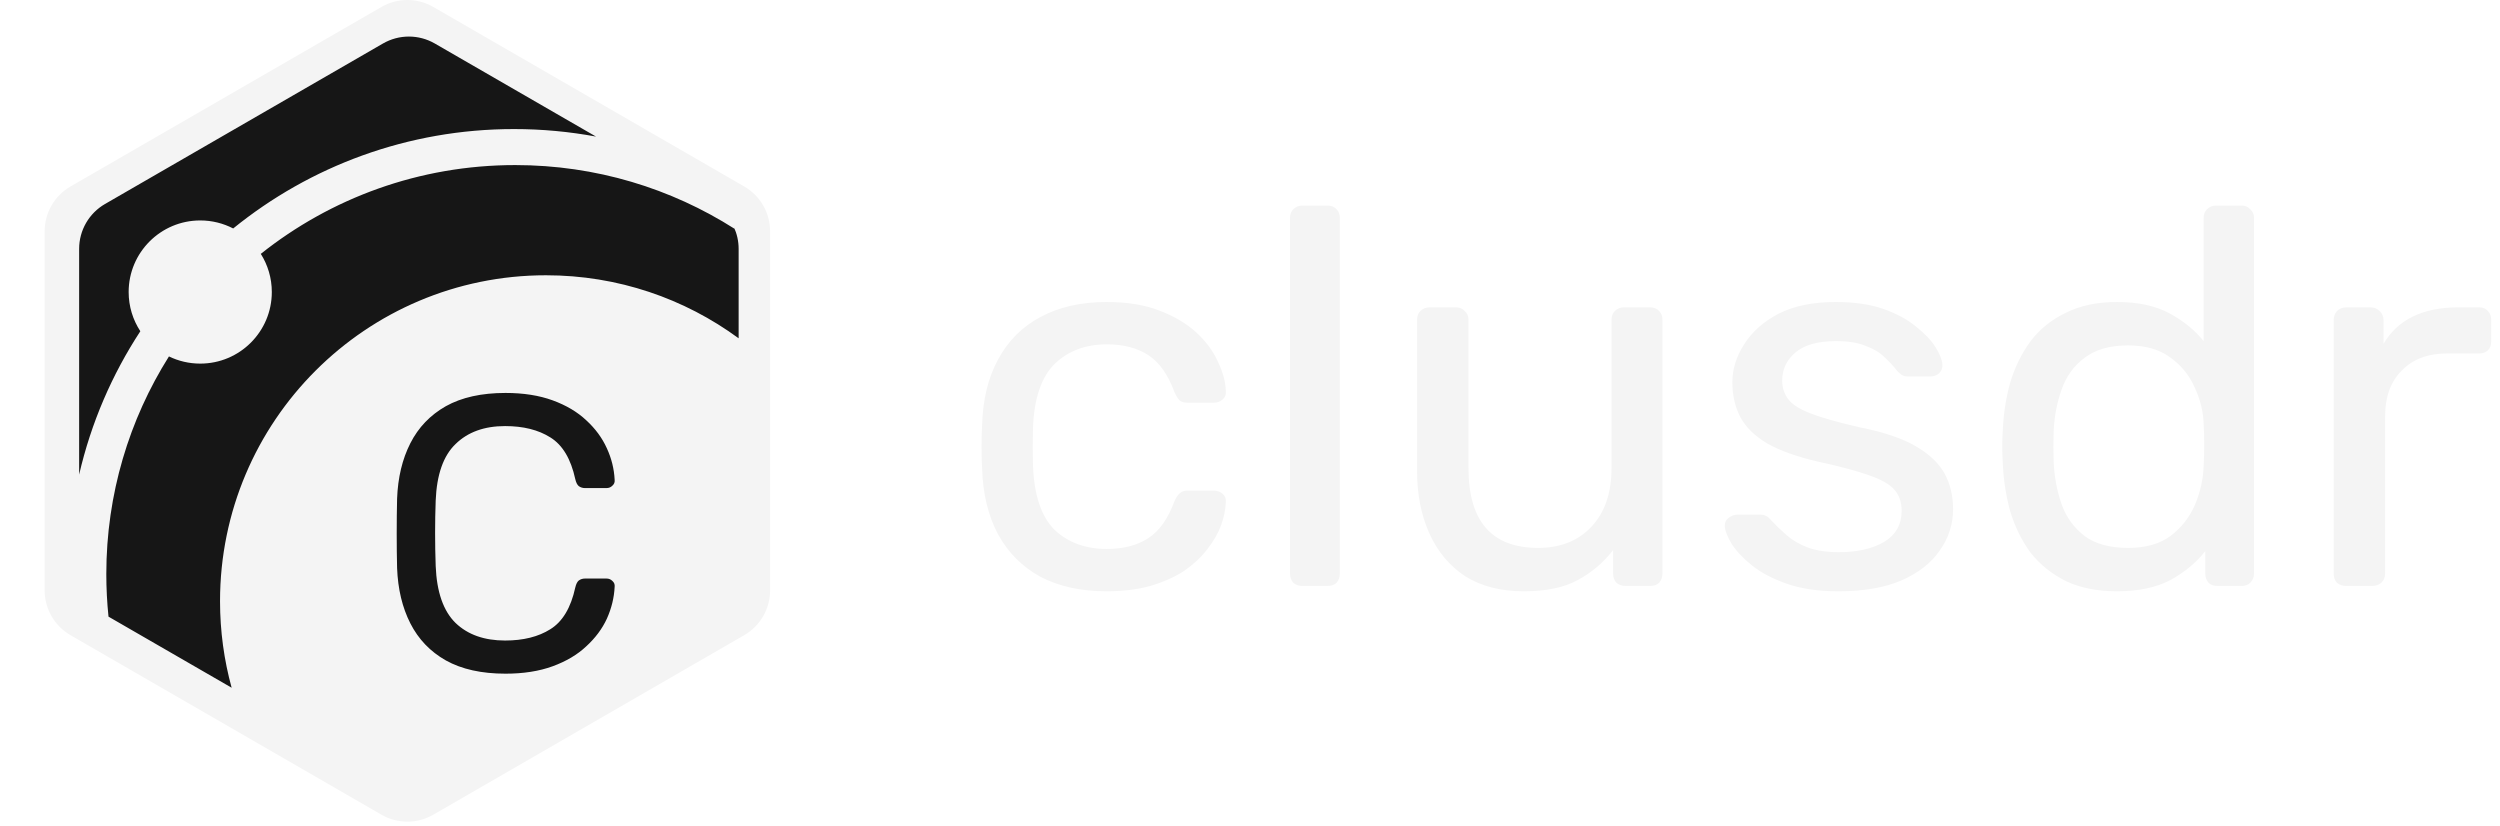
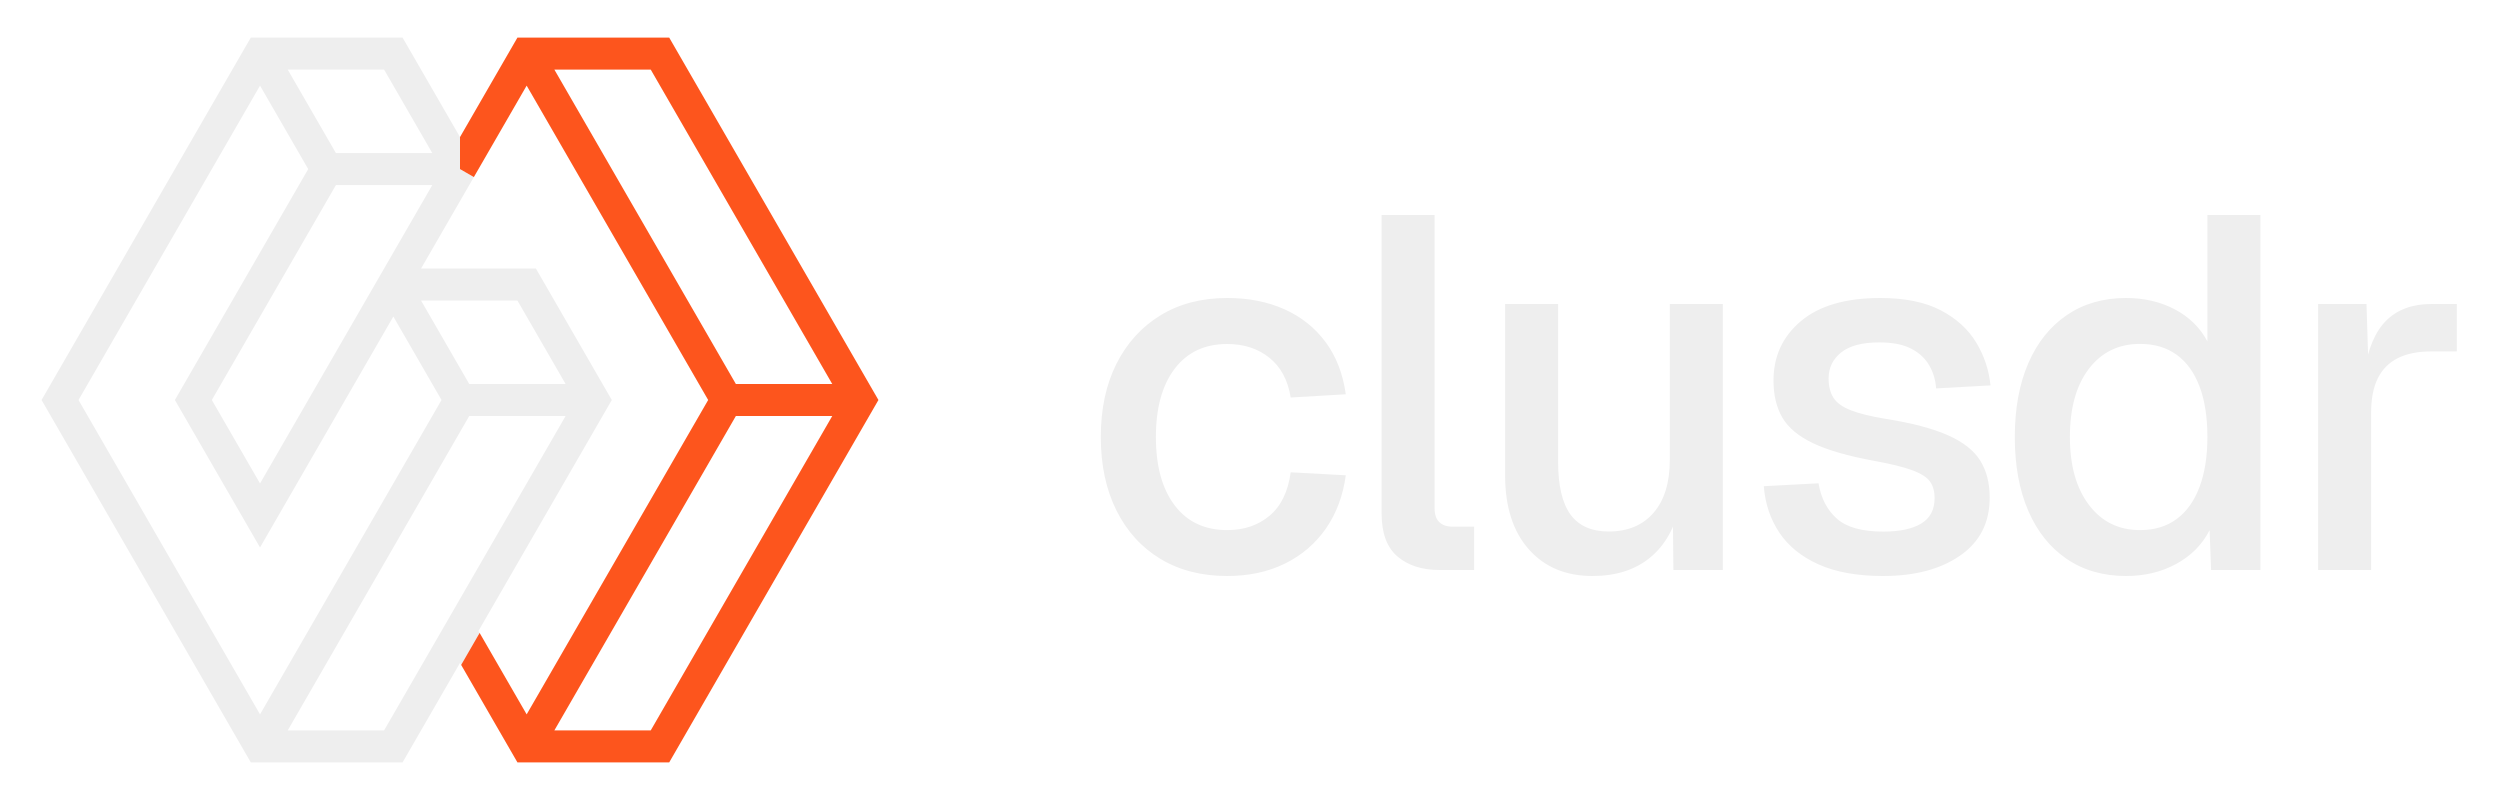
- <svg xmlns="http://www.w3.org/2000/svg" width="448" height="148" viewBox="0 0 448 148" fill="none">
-   <path d="M68 4.598C70.785 2.99 74.215 2.99 77 4.598L130.787 35.652C133.571 37.26 135.287 40.231 135.287 43.446V105.554C135.287 108.769 133.571 111.74 130.787 113.348L77 144.402C74.215 146.01 70.785 146.01 68 144.402L14.213 113.348C11.428 111.74 9.713 108.769 9.713 105.554V43.446C9.713 40.231 11.428 37.26 14.213 35.652L68 4.598Z" fill="#161616" />
-   <path fill-rule="evenodd" clip-rule="evenodd" d="M68.36 1.243C71.231 -0.414 74.769 -0.414 77.64 1.243L133.36 33.414C136.231 35.072 138 38.135 138 41.45V105.79C138 109.105 136.231 112.169 133.36 113.827L77.64 145.997C74.769 147.655 71.231 147.655 68.36 145.997L12.64 113.827C9.769 112.169 8 109.105 8 105.79V41.45C8 38.135 9.769 35.072 12.64 33.414L68.36 1.243ZM131.501 40.683C131.55 40.789 131.598 40.896 131.644 41.005C120.284 33.772 106.799 29.581 92.335 29.581C75.097 29.581 59.25 35.533 46.735 45.493C47.985 47.473 48.709 49.818 48.709 52.332C48.709 59.416 42.966 65.159 35.882 65.159C33.872 65.159 31.969 64.696 30.275 63.872C23.165 75.165 19.051 88.535 19.051 102.866C19.051 105.444 19.184 107.992 19.444 110.502L41.51 123.241C40.154 118.304 39.43 113.104 39.43 107.736C39.43 75.479 65.58 49.329 97.837 49.329C110.755 49.329 122.693 53.523 132.364 60.623V44.589C132.364 43.216 132.06 41.887 131.501 40.683ZM90.583 70.416C86.298 70.416 82.735 71.207 79.894 72.791C77.099 74.375 74.979 76.588 73.535 79.429C72.091 82.27 71.299 85.578 71.159 89.35C71.113 91.353 71.09 93.45 71.09 95.639C71.09 97.828 71.113 99.877 71.159 101.787C71.299 105.56 72.091 108.868 73.535 111.709C74.979 114.55 77.099 116.763 79.894 118.347C82.735 119.93 86.298 120.723 90.583 120.723C93.797 120.723 96.616 120.28 99.038 119.394C101.46 118.51 103.462 117.322 105.046 115.832C106.676 114.341 107.912 112.688 108.75 110.871C109.588 109.008 110.053 107.098 110.146 105.142C110.193 104.722 110.053 104.373 109.728 104.094C109.448 103.814 109.099 103.674 108.68 103.674H104.837C104.418 103.674 104.045 103.791 103.719 104.023C103.439 104.256 103.23 104.676 103.09 105.281C102.298 108.914 100.807 111.407 98.618 112.758C96.476 114.108 93.774 114.783 90.514 114.783C86.787 114.783 83.829 113.735 81.64 111.639C79.451 109.496 78.263 106.096 78.076 101.438C77.936 97.433 77.936 93.52 78.076 89.7C78.263 85.042 79.45 81.664 81.64 79.568C83.829 77.426 86.787 76.354 90.514 76.354C93.774 76.355 96.476 77.03 98.618 78.381C100.807 79.732 102.298 82.224 103.09 85.857C103.23 86.463 103.439 86.882 103.719 87.115C104.045 87.348 104.418 87.465 104.837 87.465H108.68C109.099 87.465 109.448 87.324 109.728 87.045C110.054 86.765 110.193 86.416 110.146 85.997C110.053 84.041 109.588 82.153 108.75 80.337C107.912 78.474 106.676 76.797 105.046 75.307C103.462 73.816 101.46 72.628 99.038 71.743C96.616 70.858 93.797 70.416 90.583 70.416ZM77.913 7.794C75.042 6.136 71.504 6.136 68.633 7.794L18.822 36.553C15.951 38.21 14.182 41.274 14.182 44.589V85.046C16.324 75.76 20.084 67.094 25.148 59.357C23.825 57.339 23.054 54.926 23.054 52.332C23.054 45.247 28.797 39.504 35.882 39.504C38.011 39.504 40.019 40.023 41.786 40.941C55.528 29.802 73.037 23.128 92.106 23.128C97.129 23.128 102.043 23.592 106.81 24.477L77.913 7.794Z" fill="#f4f4f4" />
-   <path d="M198.264 105.96C193.72 105.96 189.784 105.096 186.456 103.368C183.192 101.576 180.664 99.048 178.872 95.784C177.08 92.456 176.12 88.488 175.992 83.88C175.928 82.92 175.896 81.64 175.896 80.04C175.896 78.44 175.928 77.16 175.992 76.2C176.12 71.592 177.08 67.656 178.872 64.392C180.664 61.064 183.192 58.536 186.456 56.808C189.784 55.016 193.72 54.12 198.264 54.12C201.976 54.12 205.144 54.632 207.768 55.656C210.456 56.68 212.664 57.992 214.392 59.592C216.12 61.192 217.4 62.92 218.232 64.776C219.128 66.632 219.608 68.392 219.672 70.056C219.736 70.696 219.544 71.208 219.096 71.592C218.648 71.976 218.104 72.168 217.464 72.168H212.856C212.216 72.168 211.736 72.04 211.416 71.784C211.096 71.464 210.776 70.952 210.456 70.248C209.304 67.112 207.736 64.904 205.752 63.624C203.768 62.344 201.304 61.704 198.36 61.704C194.52 61.704 191.384 62.888 188.952 65.256C186.584 67.624 185.304 71.432 185.112 76.68C185.048 78.984 185.048 81.224 185.112 83.4C185.304 88.712 186.584 92.552 188.952 94.92C191.384 97.224 194.52 98.376 198.36 98.376C201.304 98.376 203.768 97.736 205.752 96.456C207.736 95.176 209.304 92.968 210.456 89.832C210.776 89.128 211.096 88.648 211.416 88.392C211.736 88.072 212.216 87.912 212.856 87.912H217.464C218.104 87.912 218.648 88.104 219.096 88.488C219.544 88.872 219.736 89.384 219.672 90.024C219.608 91.368 219.32 92.744 218.808 94.152C218.296 95.56 217.464 97 216.312 98.472C215.224 99.88 213.848 101.16 212.184 102.312C210.52 103.4 208.504 104.296 206.136 105C203.832 105.64 201.208 105.96 198.264 105.96ZM233.377 105C232.737 105 232.193 104.808 231.745 104.424C231.361 103.976 231.169 103.432 231.169 102.792V39.048C231.169 38.408 231.361 37.896 231.745 37.512C232.193 37.064 232.737 36.84 233.377 36.84H237.889C238.593 36.84 239.137 37.064 239.521 37.512C239.905 37.896 240.097 38.408 240.097 39.048V102.792C240.097 103.432 239.905 103.976 239.521 104.424C239.137 104.808 238.593 105 237.889 105H233.377ZM273.041 105.96C268.945 105.96 265.457 105.064 262.577 103.272C259.761 101.416 257.617 98.856 256.145 95.592C254.673 92.328 253.937 88.584 253.937 84.36V57.288C253.937 56.648 254.129 56.136 254.513 55.752C254.961 55.304 255.505 55.08 256.145 55.08H260.945C261.585 55.08 262.097 55.304 262.481 55.752C262.929 56.136 263.153 56.648 263.153 57.288V83.88C263.153 93.416 267.313 98.184 275.633 98.184C279.601 98.184 282.769 96.936 285.137 94.44C287.569 91.88 288.785 88.36 288.785 83.88V57.288C288.785 56.648 288.977 56.136 289.361 55.752C289.809 55.304 290.353 55.08 290.993 55.08H295.697C296.401 55.08 296.945 55.304 297.329 55.752C297.713 56.136 297.905 56.648 297.905 57.288V102.792C297.905 103.432 297.713 103.976 297.329 104.424C296.945 104.808 296.401 105 295.697 105H291.281C290.641 105 290.097 104.808 289.649 104.424C289.265 103.976 289.073 103.432 289.073 102.792V98.568C287.345 100.808 285.233 102.6 282.737 103.944C280.305 105.288 277.073 105.96 273.041 105.96ZM329.447 105.96C325.863 105.96 322.791 105.512 320.231 104.616C317.671 103.72 315.591 102.632 313.991 101.352C312.391 100.072 311.175 98.792 310.343 97.512C309.575 96.232 309.159 95.208 309.095 94.44C309.031 93.736 309.255 93.192 309.767 92.808C310.279 92.424 310.791 92.232 311.303 92.232H315.527C315.911 92.232 316.199 92.296 316.391 92.424C316.647 92.488 316.967 92.744 317.351 93.192C318.183 94.088 319.111 94.984 320.135 95.88C321.159 96.776 322.407 97.512 323.879 98.088C325.415 98.664 327.303 98.952 329.543 98.952C332.807 98.952 335.495 98.344 337.607 97.128C339.719 95.848 340.775 93.992 340.775 91.56C340.775 89.96 340.327 88.68 339.431 87.72C338.599 86.76 337.063 85.896 334.823 85.128C332.647 84.36 329.639 83.56 325.799 82.728C321.959 81.832 318.919 80.744 316.679 79.464C314.439 78.12 312.839 76.552 311.879 74.76C310.919 72.904 310.439 70.824 310.439 68.52C310.439 66.152 311.143 63.88 312.551 61.704C313.959 59.464 316.007 57.64 318.695 56.232C321.447 54.824 324.871 54.12 328.967 54.12C332.295 54.12 335.143 54.536 337.511 55.368C339.879 56.2 341.831 57.256 343.367 58.536C344.903 59.752 346.055 60.968 346.823 62.184C347.591 63.4 348.007 64.424 348.071 65.256C348.135 65.896 347.943 66.44 347.495 66.888C347.047 67.272 346.535 67.464 345.959 67.464H341.927C341.479 67.464 341.095 67.368 340.775 67.176C340.519 66.984 340.263 66.76 340.007 66.504C339.367 65.672 338.599 64.84 337.703 64.008C336.871 63.176 335.751 62.504 334.343 61.992C332.999 61.416 331.207 61.128 328.967 61.128C325.767 61.128 323.367 61.8 321.767 63.144C320.167 64.488 319.367 66.184 319.367 68.232C319.367 69.448 319.719 70.536 320.423 71.496C321.127 72.456 322.471 73.32 324.455 74.088C326.439 74.856 329.383 75.688 333.286 76.584C337.511 77.416 340.839 78.536 343.271 79.944C345.703 81.352 347.431 82.984 348.455 84.84C349.479 86.696 349.991 88.84 349.991 91.272C349.991 93.96 349.191 96.424 347.591 98.664C346.055 100.904 343.751 102.696 340.679 104.04C337.671 105.32 333.927 105.96 329.447 105.96ZM379.344 105.96C375.824 105.96 372.784 105.352 370.224 104.136C367.664 102.856 365.552 101.16 363.888 99.048C362.288 96.872 361.072 94.408 360.24 91.656C359.472 88.904 359.024 85.992 358.896 82.92C358.832 81.896 358.8 80.936 358.8 80.04C358.8 79.144 358.832 78.184 358.896 77.16C359.024 74.152 359.472 71.272 360.24 68.52C361.072 65.768 362.288 63.304 363.888 61.128C365.552 58.952 367.664 57.256 370.224 56.04C372.784 54.76 375.824 54.12 379.344 54.12C383.12 54.12 386.256 54.792 388.752 56.136C391.248 57.48 393.296 59.144 394.896 61.128V39.048C394.896 38.408 395.088 37.896 395.472 37.512C395.92 37.064 396.464 36.84 397.104 36.84H401.712C402.352 36.84 402.864 37.064 403.248 37.512C403.696 37.896 403.92 38.408 403.92 39.048V102.792C403.92 103.432 403.696 103.976 403.248 104.424C402.864 104.808 402.352 105 401.712 105H397.392C396.688 105 396.144 104.808 395.76 104.424C395.376 103.976 395.184 103.432 395.184 102.792V98.76C393.584 100.808 391.504 102.536 388.944 103.944C386.384 105.288 383.184 105.96 379.344 105.96ZM381.36 98.184C384.56 98.184 387.12 97.448 389.04 95.976C390.96 94.504 392.4 92.648 393.36 90.408C394.32 88.104 394.832 85.768 394.896 83.4C394.96 82.376 394.992 81.16 394.992 79.752C394.992 78.28 394.96 77.032 394.896 76.008C394.832 73.768 394.288 71.56 393.264 69.384C392.304 67.208 390.832 65.416 388.848 64.008C386.928 62.6 384.432 61.896 381.36 61.896C378.096 61.896 375.504 62.632 373.584 64.104C371.664 65.512 370.288 67.4 369.456 69.768C368.624 72.072 368.144 74.568 368.016 77.256C367.952 79.112 367.952 80.968 368.016 82.824C368.144 85.512 368.624 88.04 369.456 90.408C370.288 92.712 371.664 94.6 373.584 96.072C375.504 97.48 378.096 98.184 381.36 98.184ZM420.406 105C419.766 105 419.222 104.808 418.774 104.424C418.39 103.976 418.198 103.432 418.198 102.792V57.384C418.198 56.744 418.39 56.2 418.774 55.752C419.222 55.304 419.766 55.08 420.406 55.08H424.822C425.462 55.08 426.006 55.304 426.454 55.752C426.902 56.2 427.126 56.744 427.126 57.384V61.608C428.406 59.432 430.166 57.8 432.406 56.712C434.646 55.624 437.334 55.08 440.47 55.08H444.31C444.95 55.08 445.462 55.304 445.846 55.752C446.23 56.136 446.422 56.648 446.422 57.288V61.224C446.422 61.864 446.23 62.376 445.846 62.76C445.462 63.144 444.95 63.336 444.31 63.336H438.55C435.094 63.336 432.374 64.36 430.39 66.408C428.406 68.392 427.414 71.112 427.414 74.568V102.792C427.414 103.432 427.19 103.976 426.742 104.424C426.294 104.808 425.75 105 425.11 105H420.406Z" fill="#f4f4f4" />
+ <svg xmlns="http://www.w3.org/2000/svg" width="125" height="40" viewBox="0 0 125 40" fill="none">
+   <g transform="translate(23.00 20.00) scale(0.3333)">
+     <defs>
+       <clipPath id="mi2">
+         <path d="M-400 -400H400V400H-400ZM0.000 -300.000L0.000 -34.641L10.000 -28.868L30.000 0.000L16.500 23.383L8.838 24.733L-18.076 71.350L-18.076 300.000L300.000 300.000L300.000 -300.000Z" clip-rule="evenodd" />
+       </clipPath>
+       <clipPath id="ma2">
+         <path d="M0.000 -300.000L0.000 -34.641L10.000 -28.868L30.000 0.000L16.500 23.383L8.838 24.733L-18.076 71.350L-18.076 300.000L300.000 300.000L300.000 -300.000Z" />
+       </clipPath>
+     </defs>
+     <path d="M-30.000 -51.962 L-20.000 -34.641 M-30.000 51.962 L0.000 0.000 L-10.000 -17.321 M-10.000 -17.321 L10.000 -17.321 L20.000 0.000 L-10.000 51.962 L-30.000 51.962 L-60.000 0.000 L-30.000 -51.962 L-10.000 -51.962 L0.000 -34.641 M0.000 -34.641 L-20.000 -34.641 L-40.000 0.000 L-30.000 17.321 L10.000 -51.962 L30.000 -51.962 L60.000 0.000 L30.000 51.962 L10.000 51.962 L0.000 34.641 M0.000 0.000 L20.000 0.000 M10.000 -51.962 L40.000 0.000 L10.000 51.962 M40.000 0.000 L60.000 0.000" stroke="#eeeeee" clip-path="url(#mi2)" fill="none" stroke-width="4.800" stroke-linejoin="miter" stroke-miterlimit="4" stroke-linecap="butt" />
+     <path d="M-30.000 -51.962 L-20.000 -34.641 M-30.000 51.962 L0.000 0.000 L-10.000 -17.321 M-10.000 -17.321 L10.000 -17.321 L20.000 0.000 L-10.000 51.962 L-30.000 51.962 L-60.000 0.000 L-30.000 -51.962 L-10.000 -51.962 L0.000 -34.641 M0.000 -34.641 L-20.000 -34.641 L-40.000 0.000 L-30.000 17.321 L10.000 -51.962 L30.000 -51.962 L60.000 0.000 L30.000 51.962 L10.000 51.962 L0.000 34.641 M0.000 0.000 L20.000 0.000 M10.000 -51.962 L40.000 0.000 L10.000 51.962 M40.000 0.000 L60.000 0.000" stroke="#fd551d" clip-path="url(#ma2)" fill="none" stroke-width="4.800" stroke-linejoin="miter" stroke-miterlimit="4" stroke-linecap="butt" />
+   </g>
+   <path fill="#eeeeee" d="M61.36 28.8Q59.44 28.8 58.023 27.945Q56.605 27.09 55.822 25.522Q55.04 23.955 55.04 21.85Q55.04 19.745 55.822 18.19Q56.605 16.635 58.023 15.767Q59.44 14.9 61.36 14.9Q62.97 14.9 64.23 15.467Q65.49 16.035 66.283 17.108Q67.075 18.18 67.29 19.715L64.535 19.875Q64.325 18.575 63.47 17.888Q62.615 17.2 61.36 17.2Q59.675 17.2 58.735 18.435Q57.795 19.67 57.795 21.85Q57.795 24.035 58.735 25.27Q59.675 26.505 61.36 26.505Q62.62 26.505 63.478 25.787Q64.335 25.07 64.535 23.615L67.29 23.765Q67.08 25.3 66.293 26.43Q65.505 27.56 64.245 28.18Q62.985 28.8 61.36 28.8ZM71.98 28.5Q70.67 28.5 69.875 27.825Q69.08 27.15 69.08 25.67V10.75H71.73V25.42Q71.73 25.88 71.965 26.107Q72.2 26.335 72.64 26.335H73.705V28.5ZM79.625 28.8Q77.62 28.8 76.437 27.462Q75.255 26.125 75.255 23.76V15.2H77.905V23.08Q77.905 24.88 78.525 25.727Q79.145 26.575 80.435 26.575Q81.87 26.575 82.68 25.637Q83.49 24.7 83.49 22.99V15.2H86.14V28.5H83.67L83.635 25.03L84.005 25.18Q83.645 26.935 82.52 27.867Q81.395 28.8 79.625 28.8ZM94.155 28.8Q92.22 28.8 90.933 28.222Q89.645 27.645 88.967 26.63Q88.29 25.615 88.19 24.31L90.925 24.165Q91.115 25.285 91.843 25.932Q92.57 26.58 94.16 26.58Q95.395 26.58 96.062 26.177Q96.73 25.775 96.73 24.9Q96.73 24.41 96.505 24.085Q96.28 23.76 95.622 23.515Q94.965 23.27 93.695 23.04Q91.76 22.685 90.662 22.165Q89.565 21.645 89.12 20.883Q88.675 20.12 88.675 19.03Q88.675 17.205 90.05 16.052Q91.425 14.9 94.015 14.9Q95.855 14.9 97.028 15.51Q98.2 16.12 98.805 17.117Q99.41 18.115 99.525 19.27L96.805 19.42Q96.765 18.795 96.462 18.27Q96.16 17.745 95.56 17.433Q94.96 17.12 93.965 17.12Q92.685 17.12 92.058 17.623Q91.43 18.125 91.43 18.92Q91.43 19.515 91.678 19.895Q91.925 20.275 92.545 20.515Q93.165 20.755 94.235 20.935Q96.24 21.25 97.39 21.76Q98.54 22.27 99.013 23.032Q99.485 23.795 99.485 24.88Q99.485 26.75 98.013 27.775Q96.54 28.8 94.155 28.8ZM106.305 28.8Q104.59 28.8 103.337 27.947Q102.085 27.095 101.412 25.537Q100.74 23.98 100.74 21.85Q100.74 19.72 101.415 18.162Q102.09 16.605 103.345 15.752Q104.6 14.9 106.305 14.9Q107.665 14.9 108.745 15.47Q109.825 16.04 110.37 17.07V10.75H113.02V28.5H110.555L110.48 26.51Q109.93 27.585 108.817 28.193Q107.705 28.8 106.305 28.8ZM107 26.505Q108.085 26.505 108.835 25.95Q109.585 25.395 109.977 24.347Q110.37 23.3 110.37 21.85Q110.37 20.36 109.977 19.323Q109.585 18.285 108.835 17.74Q108.085 17.195 107 17.195Q105.395 17.195 104.445 18.438Q103.495 19.68 103.495 21.85Q103.495 23.99 104.448 25.247Q105.4 26.505 107 26.505ZM115.905 28.5V15.2H118.325L118.435 18.73L118.205 18.66Q118.48 16.85 119.315 16.025Q120.15 15.2 121.57 15.2H122.84V17.57H121.58Q120.565 17.57 119.898 17.903Q119.23 18.235 118.893 18.91Q118.555 19.585 118.555 20.655V28.5Z" />
</svg>
